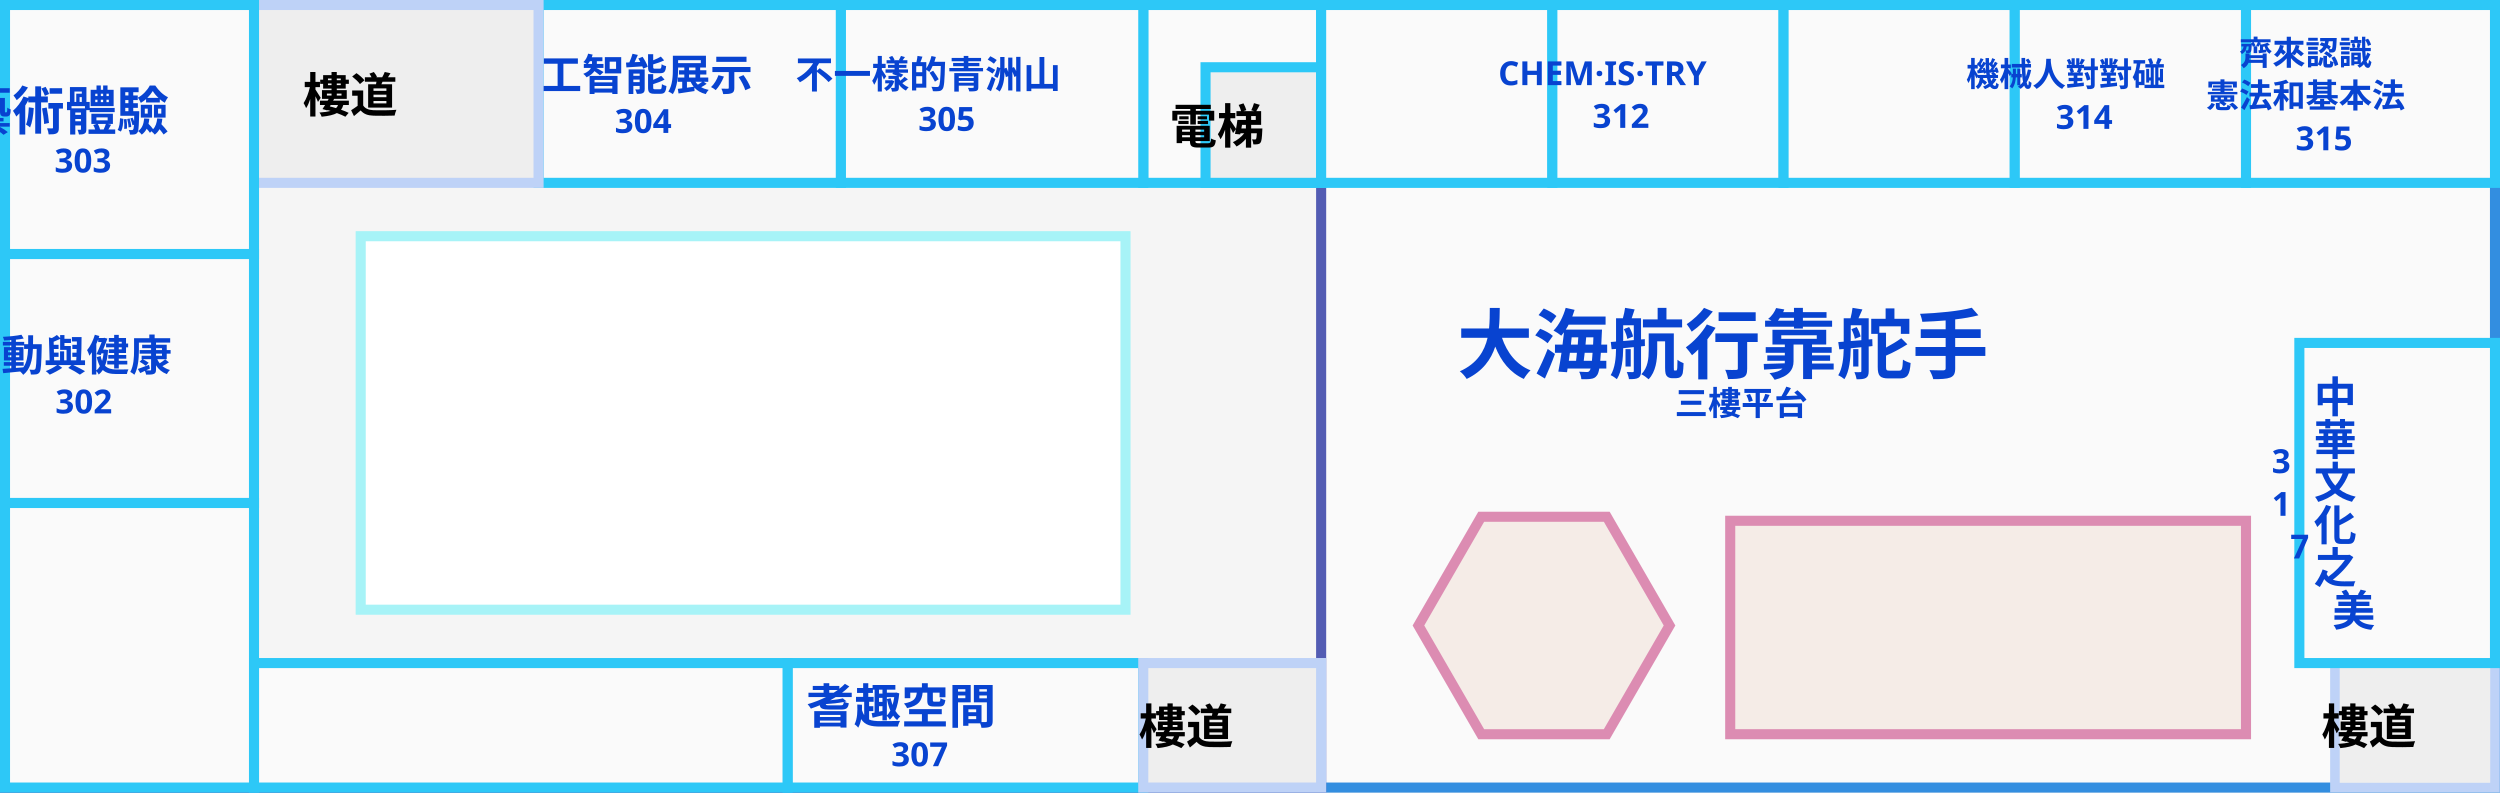
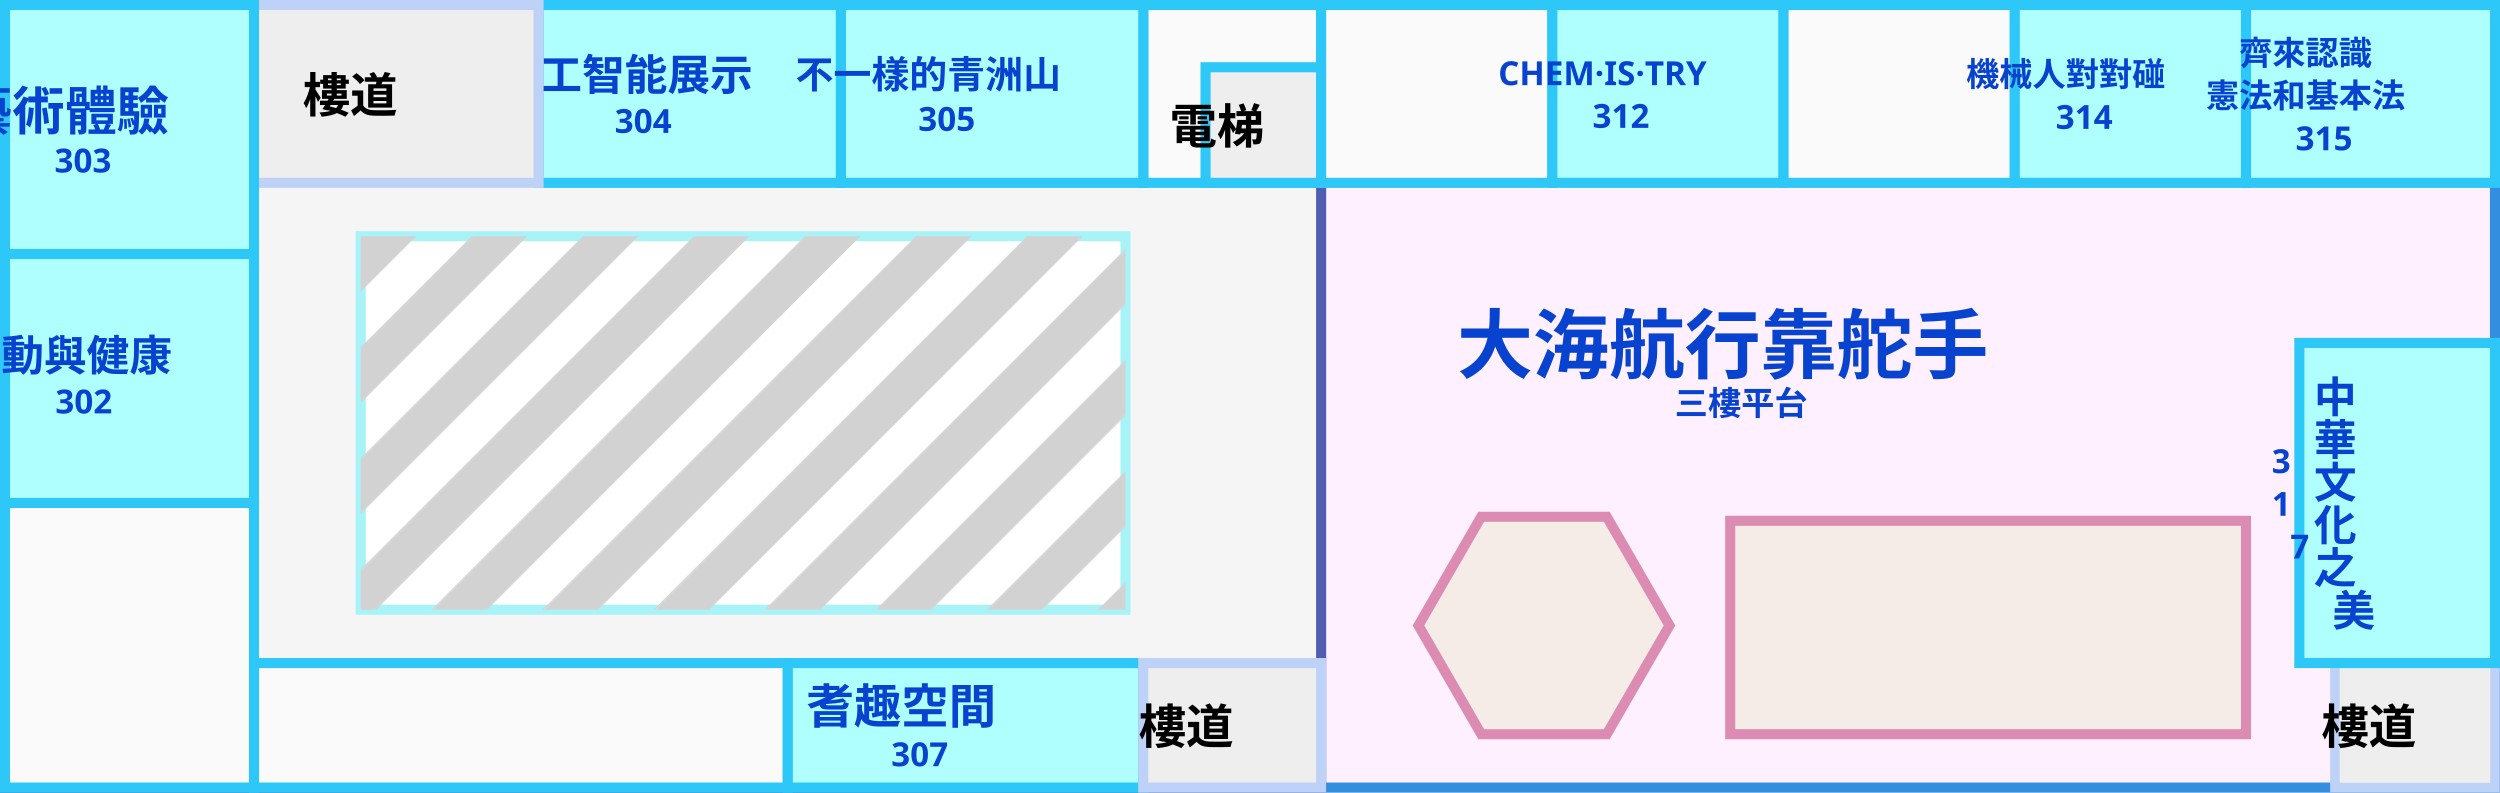
- <svg xmlns="http://www.w3.org/2000/svg" width="371.903mm" height="117.903mm" viewBox="0 0 371.903 117.903" version="1.1" id="svg8">
-   <defs id="defs2" />
+ <svg xmlns="http://www.w3.org/2000/svg" xmlns:xlink="http://www.w3.org/1999/xlink" width="371.903mm" height="117.903mm" viewBox="0 0 371.903 117.903" version="1.1" id="svg8">
+   <defs id="defs2">
+     <pattern xlink:href="#pattern3241-4" id="pattern3259" patternTransform="matrix(0.1093014,0,0,0.1093014,97.45833,342.4605)" />
+     <pattern patternUnits="userSpaceOnUse" width="151.181" height="151.181" patternTransform="translate(-229.0016,271.7669)" id="pattern3241-4">
+       <path style="fill:#d2d2d2;fill-opacity:1;stroke:#000000;stroke-width:0;stroke-linecap:butt;stroke-linejoin:miter;stroke-miterlimit:4;stroke-dasharray:none;stroke-opacity:1" d="M 4.5622933e-6,151.181 H 75.591 L 151.181,75.591 V 4.5622933e-6 Z" id="path3153-20" />
+       <path style="fill:#d2d2d2;fill-opacity:1;stroke:#000000;stroke-width:0;stroke-linecap:butt;stroke-linejoin:miter;stroke-miterlimit:4;stroke-dasharray:none;stroke-opacity:1" d="M 4.5622933e-6,4.5622933e-6 V 75.591 L 75.591,4.5622933e-6 Z" id="path3155-8" />
+     </pattern>
+     <pattern xlink:href="#pattern3241-4-4" id="pattern3259-5" patternTransform="matrix(0.1093014,0,0,0.1093014,97.45833,342.4605)" />
+     <pattern patternUnits="userSpaceOnUse" width="151.181" height="151.181" patternTransform="translate(-229.0016,271.7669)" id="pattern3241-4-4">
+       <path style="fill:#d2d2d2;fill-opacity:1;stroke:#000000;stroke-width:0;stroke-linecap:butt;stroke-linejoin:miter;stroke-miterlimit:4;stroke-dasharray:none;stroke-opacity:1" d="M 4.5622933e-6,151.181 H 75.591 L 151.181,75.591 V 4.5622933e-6 Z" id="path3153-20-2" />
+       <path style="fill:#d2d2d2;fill-opacity:1;stroke:#000000;stroke-width:0;stroke-linecap:butt;stroke-linejoin:miter;stroke-miterlimit:4;stroke-dasharray:none;stroke-opacity:1" d="M 4.5622933e-6,4.5622933e-6 V 75.591 L 75.591,4.5622933e-6 Z" id="path3155-8-8" />
+     </pattern>
+   </defs>
  <g id="layer1" transform="translate(-43.79875,-307.3217)">
-     <rect style="opacity:1;fill:#fafafa;fill-opacity:1;stroke:#338ee0;stroke-width:1.5;stroke-linecap:square;stroke-linejoin:miter;stroke-miterlimit:4;stroke-dasharray:none;stroke-opacity:1;paint-order:normal" id="rect821" width="116.417" height="370.417" x="308.065" y="-414.958" ry="0" transform="rotate(90)" />
+     <rect style="opacity:1;fill:#fff0ff;fill-opacity:1;stroke:#338ee0;stroke-width:1.5;stroke-linecap:square;stroke-linejoin:miter;stroke-miterlimit:4;stroke-dasharray:none;stroke-opacity:1;paint-order:normal" id="rect821" width="116.417" height="370.417" x="308.065" y="-414.958" ry="0" transform="rotate(90)" />
    <rect style="opacity:1;fill:#f5f5f5;fill-opacity:1;stroke:#535cb3;stroke-width:1.5;stroke-linecap:square;stroke-linejoin:miter;stroke-miterlimit:4;stroke-dasharray:none;stroke-opacity:1;paint-order:normal" id="rect823" width="195.792" height="116.417" x="44.542" y="308.065" ry="0" />
-     <rect style="opacity:1;fill:#fafafa;fill-opacity:1;stroke:#2dc8f7;stroke-width:1.5;stroke-linecap:square;stroke-linejoin:miter;stroke-miterlimit:4;stroke-dasharray:none;stroke-opacity:1;paint-order:normal" id="rect829" width="44.979" height="26.458" x="123.917" y="308.065" />
-     <rect style="opacity:1;fill:#fafafa;fill-opacity:1;stroke:#2dc8f7;stroke-width:1.5;stroke-linecap:square;stroke-linejoin:miter;stroke-miterlimit:4;stroke-dasharray:none;stroke-opacity:1;paint-order:normal" id="rect846" width="52.917" height="18.521" x="160.958" y="405.96" />
+     <rect style="opacity:1;fill:#afffff;fill-opacity:1;stroke:#2dc8f7;stroke-width:1.5;stroke-linecap:square;stroke-linejoin:miter;stroke-miterlimit:4;stroke-dasharray:none;stroke-opacity:1;paint-order:normal" id="rect829" width="44.979" height="26.458" x="123.917" y="308.065" />
+     <rect style="opacity:1;fill:#afffff;fill-opacity:1;stroke:#2dc8f7;stroke-width:1.5;stroke-linecap:square;stroke-linejoin:miter;stroke-miterlimit:4;stroke-dasharray:none;stroke-opacity:1;paint-order:normal" id="rect846" width="52.917" height="18.521" x="160.958" y="405.96" />
    <rect style="opacity:1;fill:#fafafa;fill-opacity:1;stroke:#2dc8f7;stroke-width:1.5;stroke-linecap:square;stroke-linejoin:miter;stroke-miterlimit:4;stroke-dasharray:none;stroke-opacity:1;paint-order:normal" id="rect829-3" width="79.375" height="18.521" x="81.583" y="405.96" />
    <rect style="opacity:1;fill:#ffffff;fill-opacity:1;stroke:#a7f3f7;stroke-width:1.5;stroke-linecap:square;stroke-linejoin:miter;stroke-miterlimit:4;stroke-dasharray:none;stroke-opacity:1;paint-order:normal" id="rect878" width="113.771" height="55.563" x="97.458" y="342.46" />
    <text xml:space="preserve" style="font-style:normal;font-weight:normal;font-size:10.583px;line-height:0.6;font-family:sans-serif;letter-spacing:0px;word-spacing:0px;fill:#0843d0;fill-opacity:1;stroke:none;stroke-width:1.5;stroke-miterlimit:4;stroke-dasharray:none" x="146.364" y="320.742" id="text931-5">
      <tspan id="tspan929-6" x="146.364" y="320.742" style="font-style:normal;font-variant:normal;font-weight:bold;font-stretch:normal;font-size:6.35px;line-height:0.6;font-family:'Microsoft JhengHei UI';-inkscape-font-specification:'Microsoft JhengHei UI Bold';text-align:center;text-anchor:middle;fill:#0843d0;fill-opacity:1;stroke-width:1.5;stroke-miterlimit:4;stroke-dasharray:none">人工智能展示</tspan>
      <tspan x="146.364" y="327.092" style="font-style:normal;font-variant:normal;font-weight:bold;font-stretch:normal;font-size:4.939px;line-height:0.6;font-family:'Microsoft JhengHei UI';-inkscape-font-specification:'Microsoft JhengHei UI Bold';text-align:center;text-anchor:middle;fill:#0843d0;fill-opacity:1;stroke-width:1.5;stroke-miterlimit:4;stroke-dasharray:none" id="tspan951">304</tspan>
    </text>
    <rect style="opacity:1;fill:#fafafa;fill-opacity:1;stroke:#2dc8f7;stroke-width:1.5;stroke-linecap:square;stroke-linejoin:miter;stroke-miterlimit:4;stroke-dasharray:none;stroke-opacity:1;paint-order:normal" id="rect827-9" width="26.458" height="26.458" x="213.875" y="308.065" />
    <rect style="opacity:1;fill:#eeeeee;fill-opacity:1;stroke:#2dc8f7;stroke-width:1.5;stroke-linecap:square;stroke-linejoin:miter;stroke-miterlimit:4;stroke-dasharray:none;stroke-opacity:1;paint-order:normal" id="rect827" width="17.198" height="17.198" x="223.135" y="317.325" />
    <rect style="opacity:1;fill:#eeeeee;fill-opacity:1;stroke:#bed2f7;stroke-width:1.5;stroke-linecap:square;stroke-linejoin:miter;stroke-miterlimit:4;stroke-dasharray:none;stroke-opacity:1;paint-order:normal" id="rect829-1" width="42.333" height="26.458" x="81.583" y="308.065" />
    <text xml:space="preserve" style="font-style:normal;font-weight:normal;font-size:10.583px;line-height:0.6;font-family:sans-serif;letter-spacing:0px;word-spacing:0px;fill:#000000;fill-opacity:1;stroke:none;stroke-width:1.5;stroke-miterlimit:4;stroke-dasharray:none" x="102.757" y="324.031" id="text931-5-5">
      <tspan x="102.757" y="324.031" style="font-style:normal;font-variant:normal;font-weight:bold;font-stretch:normal;font-size:7.056px;line-height:0.6;font-family:'Microsoft JhengHei UI';-inkscape-font-specification:'Microsoft JhengHei UI Bold';text-align:center;text-anchor:middle;fill:#000000;fill-opacity:1;stroke-width:1.5;stroke-miterlimit:4;stroke-dasharray:none" id="tspan951-2">樓道</tspan>
    </text>
    <rect style="opacity:1;fill:#eeeeee;fill-opacity:1;stroke:#bed2f7;stroke-width:1.5;stroke-linecap:square;stroke-linejoin:miter;stroke-miterlimit:4;stroke-dasharray:none;stroke-opacity:1;paint-order:normal" id="rect829-1-2" width="26.458" height="18.521" x="213.875" y="405.96" />
    <text xml:space="preserve" style="font-style:normal;font-weight:normal;font-size:10.583px;line-height:0.6;font-family:sans-serif;letter-spacing:0px;word-spacing:0px;fill:#000000;fill-opacity:1;stroke:none;stroke-width:1.5;stroke-miterlimit:4;stroke-dasharray:none" x="227.111" y="417.958" id="text931-5-5-9">
      <tspan x="227.111" y="417.958" style="font-style:normal;font-variant:normal;font-weight:bold;font-stretch:normal;font-size:7.056px;line-height:0.6;font-family:'Microsoft JhengHei UI';-inkscape-font-specification:'Microsoft JhengHei UI Bold';text-align:center;text-anchor:middle;fill:#000000;fill-opacity:1;stroke-width:1.5;stroke-miterlimit:4;stroke-dasharray:none" id="tspan951-2-9">樓道</tspan>
    </text>
-     <text xml:space="preserve" style="font-style:normal;font-weight:normal;font-size:10.583px;line-height:1.25;font-family:sans-serif;letter-spacing:0px;word-spacing:0px;fill:#000000;fill-opacity:1;stroke:none;stroke-width:0.265" x="417.604" y="407.283" id="text1097">
-       <tspan id="tspan1095" x="417.604" y="416.647" style="stroke-width:0.265" />
-     </text>
+     <text xml:space="preserve" style="font-style:normal;font-weight:normal;font-size:10.583px;line-height:1.25;font-family:sans-serif;letter-spacing:0px;word-spacing:0px;fill:#000000;fill-opacity:1;stroke:none;stroke-width:0.265" x="417.604" y="407.283" id="text1097" />
    <text xml:space="preserve" style="font-style:normal;font-weight:normal;font-size:10.583px;line-height:0.6;font-family:sans-serif;letter-spacing:0px;word-spacing:0px;fill:#000000;fill-opacity:1;stroke:none;stroke-width:1.5;stroke-miterlimit:4;stroke-dasharray:none" x="231.71" y="328.665" id="text931-5-5-5">
      <tspan x="231.71" y="328.665" style="font-style:normal;font-variant:normal;font-weight:bold;font-stretch:normal;font-size:7.056px;line-height:0.6;font-family:'Microsoft JhengHei UI';-inkscape-font-specification:'Microsoft JhengHei UI Bold';text-align:center;text-anchor:middle;fill:#000000;fill-opacity:1;stroke-width:1.5;stroke-miterlimit:4;stroke-dasharray:none" id="tspan951-2-5">電梯</tspan>
    </text>
-     <rect style="opacity:1;fill:#fafafa;fill-opacity:1;stroke:#2dc8f7;stroke-width:1.5;stroke-linecap:square;stroke-linejoin:miter;stroke-miterlimit:4;stroke-dasharray:none;stroke-opacity:1;paint-order:normal" id="rect829-9" width="44.979" height="26.458" x="168.896" y="308.065" />
-     <rect style="opacity:1;fill:#fafafa;fill-opacity:1;stroke:#2dc8f7;stroke-width:1.5;stroke-linecap:square;stroke-linejoin:miter;stroke-miterlimit:4;stroke-dasharray:none;stroke-opacity:1;paint-order:normal" id="rect825-2" width="37.042" height="37.042" x="44.542" y="345.106" />
-     <rect style="opacity:1;fill:#fafafa;fill-opacity:1;stroke:#2dc8f7;stroke-width:1.5;stroke-linecap:square;stroke-linejoin:miter;stroke-miterlimit:4;stroke-dasharray:none;stroke-opacity:1;paint-order:normal" id="rect825" width="37.042" height="37.042" x="44.542" y="308.065" />
+     <rect style="opacity:1;fill:#afffff;fill-opacity:1;stroke:#2dc8f7;stroke-width:1.5;stroke-linecap:square;stroke-linejoin:miter;stroke-miterlimit:4;stroke-dasharray:none;stroke-opacity:1;paint-order:normal" id="rect829-9" width="44.979" height="26.458" x="168.896" y="308.065" />
+     <rect style="opacity:1;fill:#afffff;fill-opacity:1;stroke:#2dc8f7;stroke-width:1.5;stroke-linecap:square;stroke-linejoin:miter;stroke-miterlimit:4;stroke-dasharray:none;stroke-opacity:1;paint-order:normal" id="rect825-2" width="37.042" height="37.042" x="44.542" y="345.106" />
+     <rect style="opacity:1;fill:#afffff;fill-opacity:1;stroke:#2dc8f7;stroke-width:1.5;stroke-linecap:square;stroke-linejoin:miter;stroke-miterlimit:4;stroke-dasharray:none;stroke-opacity:1;paint-order:normal" id="rect825" width="37.042" height="37.042" x="44.542" y="308.065" />
    <rect style="opacity:1;fill:#fafafa;fill-opacity:1;stroke:#2dc8f7;stroke-width:1.5;stroke-linecap:square;stroke-linejoin:miter;stroke-miterlimit:4;stroke-dasharray:none;stroke-opacity:1;paint-order:normal" id="rect825-23" width="37.042" height="42.333" x="44.542" y="382.148" />
    <text xml:space="preserve" style="font-style:normal;font-weight:normal;font-size:10.583px;line-height:0.6;font-family:sans-serif;letter-spacing:0px;word-spacing:0px;fill:#0843d0;fill-opacity:1;stroke:none;stroke-width:1.5;stroke-miterlimit:4;stroke-dasharray:none" x="63.148" y="362.475" id="text931-5-4">
      <tspan id="tspan929-6-2" x="63.148" y="362.475" style="font-style:normal;font-variant:normal;font-weight:bold;font-stretch:normal;font-size:6.35px;line-height:0.6;font-family:'Microsoft JhengHei UI';-inkscape-font-specification:'Microsoft JhengHei UI Bold';text-align:center;text-anchor:middle;fill:#0843d0;fill-opacity:1;stroke-width:1.5;stroke-miterlimit:4;stroke-dasharray:none">運動與健康</tspan>
      <tspan x="63.148" y="368.825" style="font-style:normal;font-variant:normal;font-weight:bold;font-stretch:normal;font-size:4.939px;line-height:0.6;font-family:'Microsoft JhengHei UI';-inkscape-font-specification:'Microsoft JhengHei UI Bold';text-align:center;text-anchor:middle;fill:#0843d0;fill-opacity:1;stroke-width:1.5;stroke-miterlimit:4;stroke-dasharray:none" id="tspan951-9">302</tspan>
    </text>
    <text xml:space="preserve" style="font-style:normal;font-weight:normal;font-size:10.583px;line-height:0.6;font-family:sans-serif;letter-spacing:0px;word-spacing:0px;fill:#0843d0;fill-opacity:1;stroke:none;stroke-width:1.5;stroke-miterlimit:4;stroke-dasharray:none" x="63.023" y="326.627" id="text931-5-4-0">
      <tspan id="tspan929-6-2-0" x="63.023" y="326.627" style="font-style:normal;font-variant:normal;font-weight:bold;font-stretch:normal;font-size:7.761px;line-height:0.6;font-family:'Microsoft JhengHei UI';-inkscape-font-specification:'Microsoft JhengHei UI Bold';text-align:center;text-anchor:middle;fill:#0843d0;fill-opacity:1;stroke-width:1.5;stroke-miterlimit:4;stroke-dasharray:none">藝術體驗</tspan>
      <tspan x="63.023" y="332.977" style="font-style:normal;font-variant:normal;font-weight:bold;font-stretch:normal;font-size:4.939px;line-height:0.6;font-family:'Microsoft JhengHei UI';-inkscape-font-specification:'Microsoft JhengHei UI Bold';text-align:center;text-anchor:middle;fill:#0843d0;fill-opacity:1;stroke-width:1.5;stroke-miterlimit:4;stroke-dasharray:none" id="tspan951-9-5">303</tspan>
    </text>
    <text xml:space="preserve" style="font-style:normal;font-weight:normal;font-size:10.583px;line-height:0.6;font-family:sans-serif;letter-spacing:0px;word-spacing:0px;fill:#0843d0;fill-opacity:1;stroke:none;stroke-width:1.5;stroke-miterlimit:4;stroke-dasharray:none" x="191.52" y="320.436" id="text931-5-55">
      <tspan id="tspan929-6-74" x="191.52" y="320.436" style="font-style:normal;font-variant:normal;font-weight:bold;font-stretch:normal;font-size:5.644px;line-height:0.6;font-family:'Microsoft JhengHei UI';-inkscape-font-specification:'Microsoft JhengHei UI Bold';text-align:center;text-anchor:middle;fill:#0843d0;fill-opacity:1;stroke-width:1.5;stroke-miterlimit:4;stroke-dasharray:none">不一樣的青洲山</tspan>
      <tspan x="191.52" y="326.786" style="font-style:normal;font-variant:normal;font-weight:bold;font-stretch:normal;font-size:4.939px;line-height:0.6;font-family:'Microsoft JhengHei UI';-inkscape-font-specification:'Microsoft JhengHei UI Bold';text-align:center;text-anchor:middle;fill:#0843d0;fill-opacity:1;stroke-width:1.5;stroke-miterlimit:4;stroke-dasharray:none" id="tspan951-6">305</tspan>
    </text>
    <text xml:space="preserve" style="font-style:normal;font-weight:normal;font-size:10.583px;line-height:0.6;font-family:sans-serif;letter-spacing:0px;word-spacing:0px;fill:#0843d0;fill-opacity:1;stroke:none;stroke-width:1.5;stroke-miterlimit:4;stroke-dasharray:none" x="187.498" y="414.953" id="text931-5-55-4">
      <tspan id="tspan929-6-74-9" x="187.498" y="414.953" style="font-style:normal;font-variant:normal;font-weight:bold;font-stretch:normal;font-size:7.056px;line-height:0.6;font-family:'Microsoft JhengHei UI';-inkscape-font-specification:'Microsoft JhengHei UI Bold';text-align:center;text-anchor:middle;fill:#0843d0;fill-opacity:1;stroke-width:1.5;stroke-miterlimit:4;stroke-dasharray:none">耆趣空間</tspan>
      <tspan x="187.498" y="421.303" style="font-style:normal;font-variant:normal;font-weight:bold;font-stretch:normal;font-size:4.939px;line-height:0.6;font-family:'Microsoft JhengHei UI';-inkscape-font-specification:'Microsoft JhengHei UI Bold';text-align:center;text-anchor:middle;fill:#0843d0;fill-opacity:1;stroke-width:1.5;stroke-miterlimit:4;stroke-dasharray:none" id="tspan951-6-6">307</tspan>
    </text>
    <rect style="opacity:1;fill:#fafafa;fill-opacity:1;stroke:#2dc8f7;stroke-width:1.5;stroke-linecap:square;stroke-linejoin:miter;stroke-miterlimit:4;stroke-dasharray:none;stroke-opacity:1;paint-order:normal" id="rect829-9-7" width="34.396" height="26.458" x="240.333" y="308.065" />
-     <rect style="opacity:1;fill:#fafafa;fill-opacity:1;stroke:#2dc8f7;stroke-width:1.5;stroke-linecap:square;stroke-linejoin:miter;stroke-miterlimit:4;stroke-dasharray:none;stroke-opacity:1;paint-order:normal" id="rect829-9-7-9" width="34.396" height="26.458" x="274.729" y="308.065" />
+     <rect style="opacity:1;fill:#afffff;fill-opacity:1;stroke:#2dc8f7;stroke-width:1.5;stroke-linecap:square;stroke-linejoin:miter;stroke-miterlimit:4;stroke-dasharray:none;stroke-opacity:1;paint-order:normal" id="rect829-9-7-9" width="34.396" height="26.458" x="274.729" y="308.065" />
    <rect style="opacity:1;fill:#fafafa;fill-opacity:1;stroke:#2dc8f7;stroke-width:1.5;stroke-linecap:square;stroke-linejoin:miter;stroke-miterlimit:4;stroke-dasharray:none;stroke-opacity:1;paint-order:normal" id="rect829-9-7-3" width="34.396" height="26.458" x="309.125" y="308.065" />
-     <rect style="opacity:1;fill:#fafafa;fill-opacity:1;stroke:#2dc8f7;stroke-width:1.5;stroke-linecap:square;stroke-linejoin:miter;stroke-miterlimit:4;stroke-dasharray:none;stroke-opacity:1;paint-order:normal" id="rect829-9-7-3-9" width="34.396" height="26.458" x="343.521" y="308.065" />
-     <rect style="opacity:1;fill:#fafafa;fill-opacity:1;stroke:#2dc8f7;stroke-width:1.5;stroke-linecap:square;stroke-linejoin:miter;stroke-miterlimit:4;stroke-dasharray:none;stroke-opacity:1;paint-order:normal" id="rect829-9-7-3-5" width="37.042" height="26.458" x="377.917" y="308.065" />
+     <rect style="opacity:1;fill:#afffff;fill-opacity:1;stroke:#2dc8f7;stroke-width:1.5;stroke-linecap:square;stroke-linejoin:miter;stroke-miterlimit:4;stroke-dasharray:none;stroke-opacity:1;paint-order:normal" id="rect829-9-7-3-9" width="34.396" height="26.458" x="343.521" y="308.065" />
+     <rect style="opacity:1;fill:#afffff;fill-opacity:1;stroke:#2dc8f7;stroke-width:1.5;stroke-linecap:square;stroke-linejoin:miter;stroke-miterlimit:4;stroke-dasharray:none;stroke-opacity:1;paint-order:normal" id="rect829-9-7-3-5" width="37.042" height="26.458" x="377.917" y="308.065" />
    <path style="opacity:1;fill:#f5ece7;fill-opacity:1;stroke:#dc8cb2;stroke-width:1.5;stroke-linecap:square;stroke-linejoin:miter;stroke-miterlimit:4;stroke-dasharray:none;stroke-opacity:1;paint-order:normal" id="path4894" d="m 282.822,416.544 -18.676,0 -9.338,-16.174 9.338,-16.174 18.676,0 9.338,16.174 z" />
    <rect style="opacity:1;fill:#f5ece7;fill-opacity:1;stroke:#dc8cb2;stroke-width:1.5;stroke-linecap:square;stroke-linejoin:miter;stroke-miterlimit:4;stroke-dasharray:none;stroke-opacity:1;paint-order:normal" id="rect4911" width="76.729" height="31.75" x="301.188" y="384.794" />
    <rect style="opacity:1;fill:#eeeeee;fill-opacity:1;stroke:#bed2f7;stroke-width:1.423;stroke-linecap:square;stroke-linejoin:miter;stroke-miterlimit:4;stroke-dasharray:none;stroke-opacity:1;paint-order:normal" id="rect829-1-2-9" width="23.812" height="18.521" x="391.146" y="405.961" />
    <text xml:space="preserve" style="font-style:normal;font-weight:normal;font-size:10.583px;line-height:0.6;font-family:sans-serif;letter-spacing:0px;word-spacing:0px;fill:#000000;fill-opacity:1;stroke:none;stroke-width:1.5;stroke-miterlimit:4;stroke-dasharray:none" x="403.059" y="417.958" id="text931-5-5-9-4">
      <tspan x="403.059" y="417.958" style="font-style:normal;font-variant:normal;font-weight:bold;font-stretch:normal;font-size:7.056px;line-height:0.6;font-family:'Microsoft JhengHei UI';-inkscape-font-specification:'Microsoft JhengHei UI Bold';text-align:center;text-anchor:middle;fill:#000000;fill-opacity:1;stroke-width:1.5;stroke-miterlimit:4;stroke-dasharray:none" id="tspan951-2-9-9">樓道</tspan>
    </text>
-     <rect style="opacity:1;fill:#fafafa;fill-opacity:1;stroke:#2dc8f7;stroke-width:1.5;stroke-linecap:square;stroke-linejoin:miter;stroke-miterlimit:4;stroke-dasharray:none;stroke-opacity:1;paint-order:normal" id="rect4923" width="29.104" height="47.625" x="385.854" y="358.335" />
+     <rect style="opacity:1;fill:#afffff;fill-opacity:1;stroke:#2dc8f7;stroke-width:1.5;stroke-linecap:square;stroke-linejoin:miter;stroke-miterlimit:4;stroke-dasharray:none;stroke-opacity:1;paint-order:normal" id="rect4923" width="29.104" height="47.625" x="385.854" y="358.335" />
    <text xml:space="preserve" style="font-style:normal;font-weight:normal;font-size:10.583px;line-height:0.6;font-family:sans-serif;letter-spacing:0px;word-spacing:0px;fill:#0843d0;fill-opacity:1;stroke:none;stroke-width:1.5;stroke-miterlimit:4;stroke-dasharray:none" x="309.692" y="362.725" id="text931-5-4-0-8">
      <tspan id="tspan929-6-2-0-0" x="309.692" y="362.725" style="font-style:normal;font-variant:normal;font-weight:bold;font-stretch:normal;font-size:11.289px;line-height:0.6;font-family:'Microsoft JhengHei UI';-inkscape-font-specification:'Microsoft JhengHei UI Bold';text-align:center;text-anchor:middle;fill:#0843d0;fill-opacity:1;stroke-width:1.5;stroke-miterlimit:4;stroke-dasharray:none">大海航行靠舵手</tspan>
      <tspan x="309.692" y="369.075" style="font-style:normal;font-variant:normal;font-weight:bold;font-stretch:normal;font-size:4.939px;line-height:0.6;font-family:'Microsoft JhengHei UI';-inkscape-font-specification:'Microsoft JhengHei UI Bold';text-align:center;text-anchor:middle;fill:#0843d0;fill-opacity:1;stroke-width:1.5;stroke-miterlimit:4;stroke-dasharray:none" id="tspan951-9-5-0">三樓平台</tspan>
    </text>
    <text xml:space="preserve" style="font-style:normal;font-weight:normal;font-size:10.583px;line-height:0.6;font-family:sans-serif;letter-spacing:0px;word-spacing:0px;fill:#0843d0;fill-opacity:1;stroke:none;stroke-width:1.5;stroke-miterlimit:4;stroke-dasharray:none" x="291.822" y="319.987" id="text931-5-55-5">
      <tspan id="tspan929-6-74-0" x="291.822" y="319.987" style="font-style:normal;font-variant:normal;font-weight:bold;font-stretch:normal;font-size:4.939px;line-height:0.6;font-family:'Microsoft JhengHei UI';-inkscape-font-specification:'Microsoft JhengHei UI Bold';text-align:center;text-anchor:middle;fill:#0843d0;fill-opacity:1;stroke-width:1.5;stroke-miterlimit:4;stroke-dasharray:none">CHEM·IS·TRY</tspan>
      <tspan x="291.822" y="326.337" style="font-style:normal;font-variant:normal;font-weight:bold;font-stretch:normal;font-size:4.939px;line-height:0.6;font-family:'Microsoft JhengHei UI';-inkscape-font-specification:'Microsoft JhengHei UI Bold';text-align:center;text-anchor:middle;fill:#0843d0;fill-opacity:1;stroke-width:1.5;stroke-miterlimit:4;stroke-dasharray:none" id="tspan951-6-8">312</tspan>
    </text>
    <text xml:space="preserve" style="font-style:normal;font-weight:normal;font-size:10.583px;line-height:0.6;font-family:sans-serif;letter-spacing:0px;word-spacing:0px;fill:#0843d0;fill-opacity:1;stroke:none;stroke-width:1.5;stroke-miterlimit:4;stroke-dasharray:none" x="360.728" y="320.145" id="text931-5-55-5-6">
      <tspan id="tspan929-6-74-0-3" x="360.728" y="320.145" style="font-style:normal;font-variant:normal;font-weight:bold;font-stretch:normal;font-size:4.939px;line-height:0.6;font-family:'Microsoft JhengHei UI';-inkscape-font-specification:'Microsoft JhengHei UI Bold';text-align:center;text-anchor:middle;fill:#0843d0;fill-opacity:1;stroke-width:1.5;stroke-miterlimit:4;stroke-dasharray:none">機械人對對碰</tspan>
      <tspan x="360.728" y="326.495" style="font-style:normal;font-variant:normal;font-weight:bold;font-stretch:normal;font-size:4.939px;line-height:0.6;font-family:'Microsoft JhengHei UI';-inkscape-font-specification:'Microsoft JhengHei UI Bold';text-align:center;text-anchor:middle;fill:#0843d0;fill-opacity:1;stroke-width:1.5;stroke-miterlimit:4;stroke-dasharray:none" id="tspan951-6-8-4">314</tspan>
    </text>
    <text xml:space="preserve" style="font-style:normal;font-weight:normal;font-size:10.583px;line-height:0.6;font-family:sans-serif;letter-spacing:0px;word-spacing:0px;fill:#0843d0;fill-opacity:1;stroke:none;stroke-width:1.5;stroke-miterlimit:4;stroke-dasharray:none" x="396.41" y="316.972" id="text931-5-55-5-6-2">
      <tspan id="tspan929-6-74-0-3-1" x="396.41" y="316.972" style="font-style:normal;font-variant:normal;font-weight:bold;font-stretch:normal;font-size:4.939px;line-height:0.6;font-family:'Microsoft JhengHei UI';-inkscape-font-specification:'Microsoft JhengHei UI Bold';text-align:center;text-anchor:middle;fill:#0843d0;fill-opacity:1;stroke-width:1.5;stroke-miterlimit:4;stroke-dasharray:none">齊來認識</tspan>
      <tspan x="396.41" y="323.322" style="font-style:normal;font-variant:normal;font-weight:bold;font-stretch:normal;font-size:4.939px;line-height:0.6;font-family:'Microsoft JhengHei UI';-inkscape-font-specification:'Microsoft JhengHei UI Bold';text-align:center;text-anchor:middle;fill:#0843d0;fill-opacity:1;stroke-width:1.5;stroke-miterlimit:4;stroke-dasharray:none" id="tspan5018">憲法和基本法</tspan>
      <tspan x="396.41" y="329.672" style="font-style:normal;font-variant:normal;font-weight:bold;font-stretch:normal;font-size:4.939px;line-height:0.6;font-family:'Microsoft JhengHei UI';-inkscape-font-specification:'Microsoft JhengHei UI Bold';text-align:center;text-anchor:middle;fill:#0843d0;fill-opacity:1;stroke-width:1.5;stroke-miterlimit:4;stroke-dasharray:none" id="tspan951-6-8-4-6">315</tspan>
    </text>
    <g id="g975" transform="translate(-1.317408,-1.746826)">
      <text id="text931-5-55-5-6-2-3" y="370.438" x="404.9" style="font-style:normal;font-weight:normal;font-size:10.583px;line-height:0.6;font-family:sans-serif;letter-spacing:0px;word-spacing:0px;fill:#0843d0;fill-opacity:1;stroke:none;stroke-width:1.5;stroke-miterlimit:4;stroke-dasharray:none" xml:space="preserve">
        <tspan id="tspan5018-2" style="font-style:normal;font-variant:normal;font-weight:bold;font-stretch:normal;font-size:6.35px;line-height:0.6;font-family:'Microsoft JhengHei UI';-inkscape-font-specification:'Microsoft JhengHei UI Bold';text-align:center;text-anchor:middle;fill:#0843d0;fill-opacity:1;stroke-width:1.5;stroke-miterlimit:4;stroke-dasharray:none" y="370.438" x="404.9">中</tspan>
        <tspan id="tspan934" style="font-style:normal;font-variant:normal;font-weight:bold;font-stretch:normal;font-size:6.35px;line-height:0.6;font-family:'Microsoft JhengHei UI';-inkscape-font-specification:'Microsoft JhengHei UI Bold';text-align:center;text-anchor:middle;fill:#0843d0;fill-opacity:1;stroke-width:1.5;stroke-miterlimit:4;stroke-dasharray:none" y="376.788" x="404.9">華</tspan>
        <tspan id="tspan951-6-8-4-6-7" style="font-style:normal;font-variant:normal;font-weight:bold;font-stretch:normal;font-size:6.35px;line-height:0.6;font-family:'Microsoft JhengHei UI';-inkscape-font-specification:'Microsoft JhengHei UI Bold';text-align:center;text-anchor:middle;fill:#0843d0;fill-opacity:1;stroke-width:1.5;stroke-miterlimit:4;stroke-dasharray:none" y="383.138" x="404.9">文</tspan>
        <tspan id="tspan938" style="font-style:normal;font-variant:normal;font-weight:bold;font-stretch:normal;font-size:6.35px;line-height:0.6;font-family:'Microsoft JhengHei UI';-inkscape-font-specification:'Microsoft JhengHei UI Bold';text-align:center;text-anchor:middle;fill:#0843d0;fill-opacity:1;stroke-width:1.5;stroke-miterlimit:4;stroke-dasharray:none" y="389.488" x="404.9">化</tspan>
        <tspan id="tspan940" style="font-style:normal;font-variant:normal;font-weight:bold;font-stretch:normal;font-size:6.35px;line-height:0.6;font-family:'Microsoft JhengHei UI';-inkscape-font-specification:'Microsoft JhengHei UI Bold';text-align:center;text-anchor:middle;fill:#0843d0;fill-opacity:1;stroke-width:1.5;stroke-miterlimit:4;stroke-dasharray:none" y="395.838" x="404.9">之</tspan>
        <tspan id="tspan942" style="font-style:normal;font-variant:normal;font-weight:bold;font-stretch:normal;font-size:6.35px;line-height:0.6;font-family:'Microsoft JhengHei UI';-inkscape-font-specification:'Microsoft JhengHei UI Bold';text-align:center;text-anchor:middle;fill:#0843d0;fill-opacity:1;stroke-width:1.5;stroke-miterlimit:4;stroke-dasharray:none" y="402.188" x="404.9">美</tspan>
      </text>
      <text id="text931-5-55-5-6-2-3-5" y="379.444" x="396.862" style="font-style:normal;font-weight:normal;font-size:10.583px;line-height:0.6;font-family:sans-serif;letter-spacing:0px;word-spacing:0px;fill:#0843d0;fill-opacity:1;stroke:none;stroke-width:1.5;stroke-miterlimit:4;stroke-dasharray:none" xml:space="preserve">
        <tspan id="tspan951-6-8-4-6-7-7" style="font-style:normal;font-variant:normal;font-weight:bold;font-stretch:normal;font-size:4.939px;line-height:0.6;font-family:'Microsoft JhengHei UI';-inkscape-font-specification:'Microsoft JhengHei UI Bold';text-align:center;text-anchor:middle;fill:#0843d0;fill-opacity:1;stroke-width:1.5;stroke-miterlimit:4;stroke-dasharray:none" y="379.444" x="396.862">3</tspan>
        <tspan id="tspan960" style="font-style:normal;font-variant:normal;font-weight:bold;font-stretch:normal;font-size:4.939px;line-height:0.6;font-family:'Microsoft JhengHei UI';-inkscape-font-specification:'Microsoft JhengHei UI Bold';text-align:center;text-anchor:middle;fill:#0843d0;fill-opacity:1;stroke-width:1.5;stroke-miterlimit:4;stroke-dasharray:none" y="385.794" x="396.862">1</tspan>
        <tspan id="tspan962" style="font-style:normal;font-variant:normal;font-weight:bold;font-stretch:normal;font-size:4.939px;line-height:0.6;font-family:'Microsoft JhengHei UI';-inkscape-font-specification:'Microsoft JhengHei UI Bold';text-align:center;text-anchor:middle;fill:#0843d0;fill-opacity:1;stroke-width:1.5;stroke-miterlimit:4;stroke-dasharray:none" y="392.144" x="396.862">7</tspan>
      </text>
    </g>
+     <path id="rect3245-4" style="fill:url(#pattern3259-5);stroke:none;stroke-width:0.753" d="m 97.458,342.461 v 55.562 H 211.229 v -55.562 z" />
  </g>
</svg>
